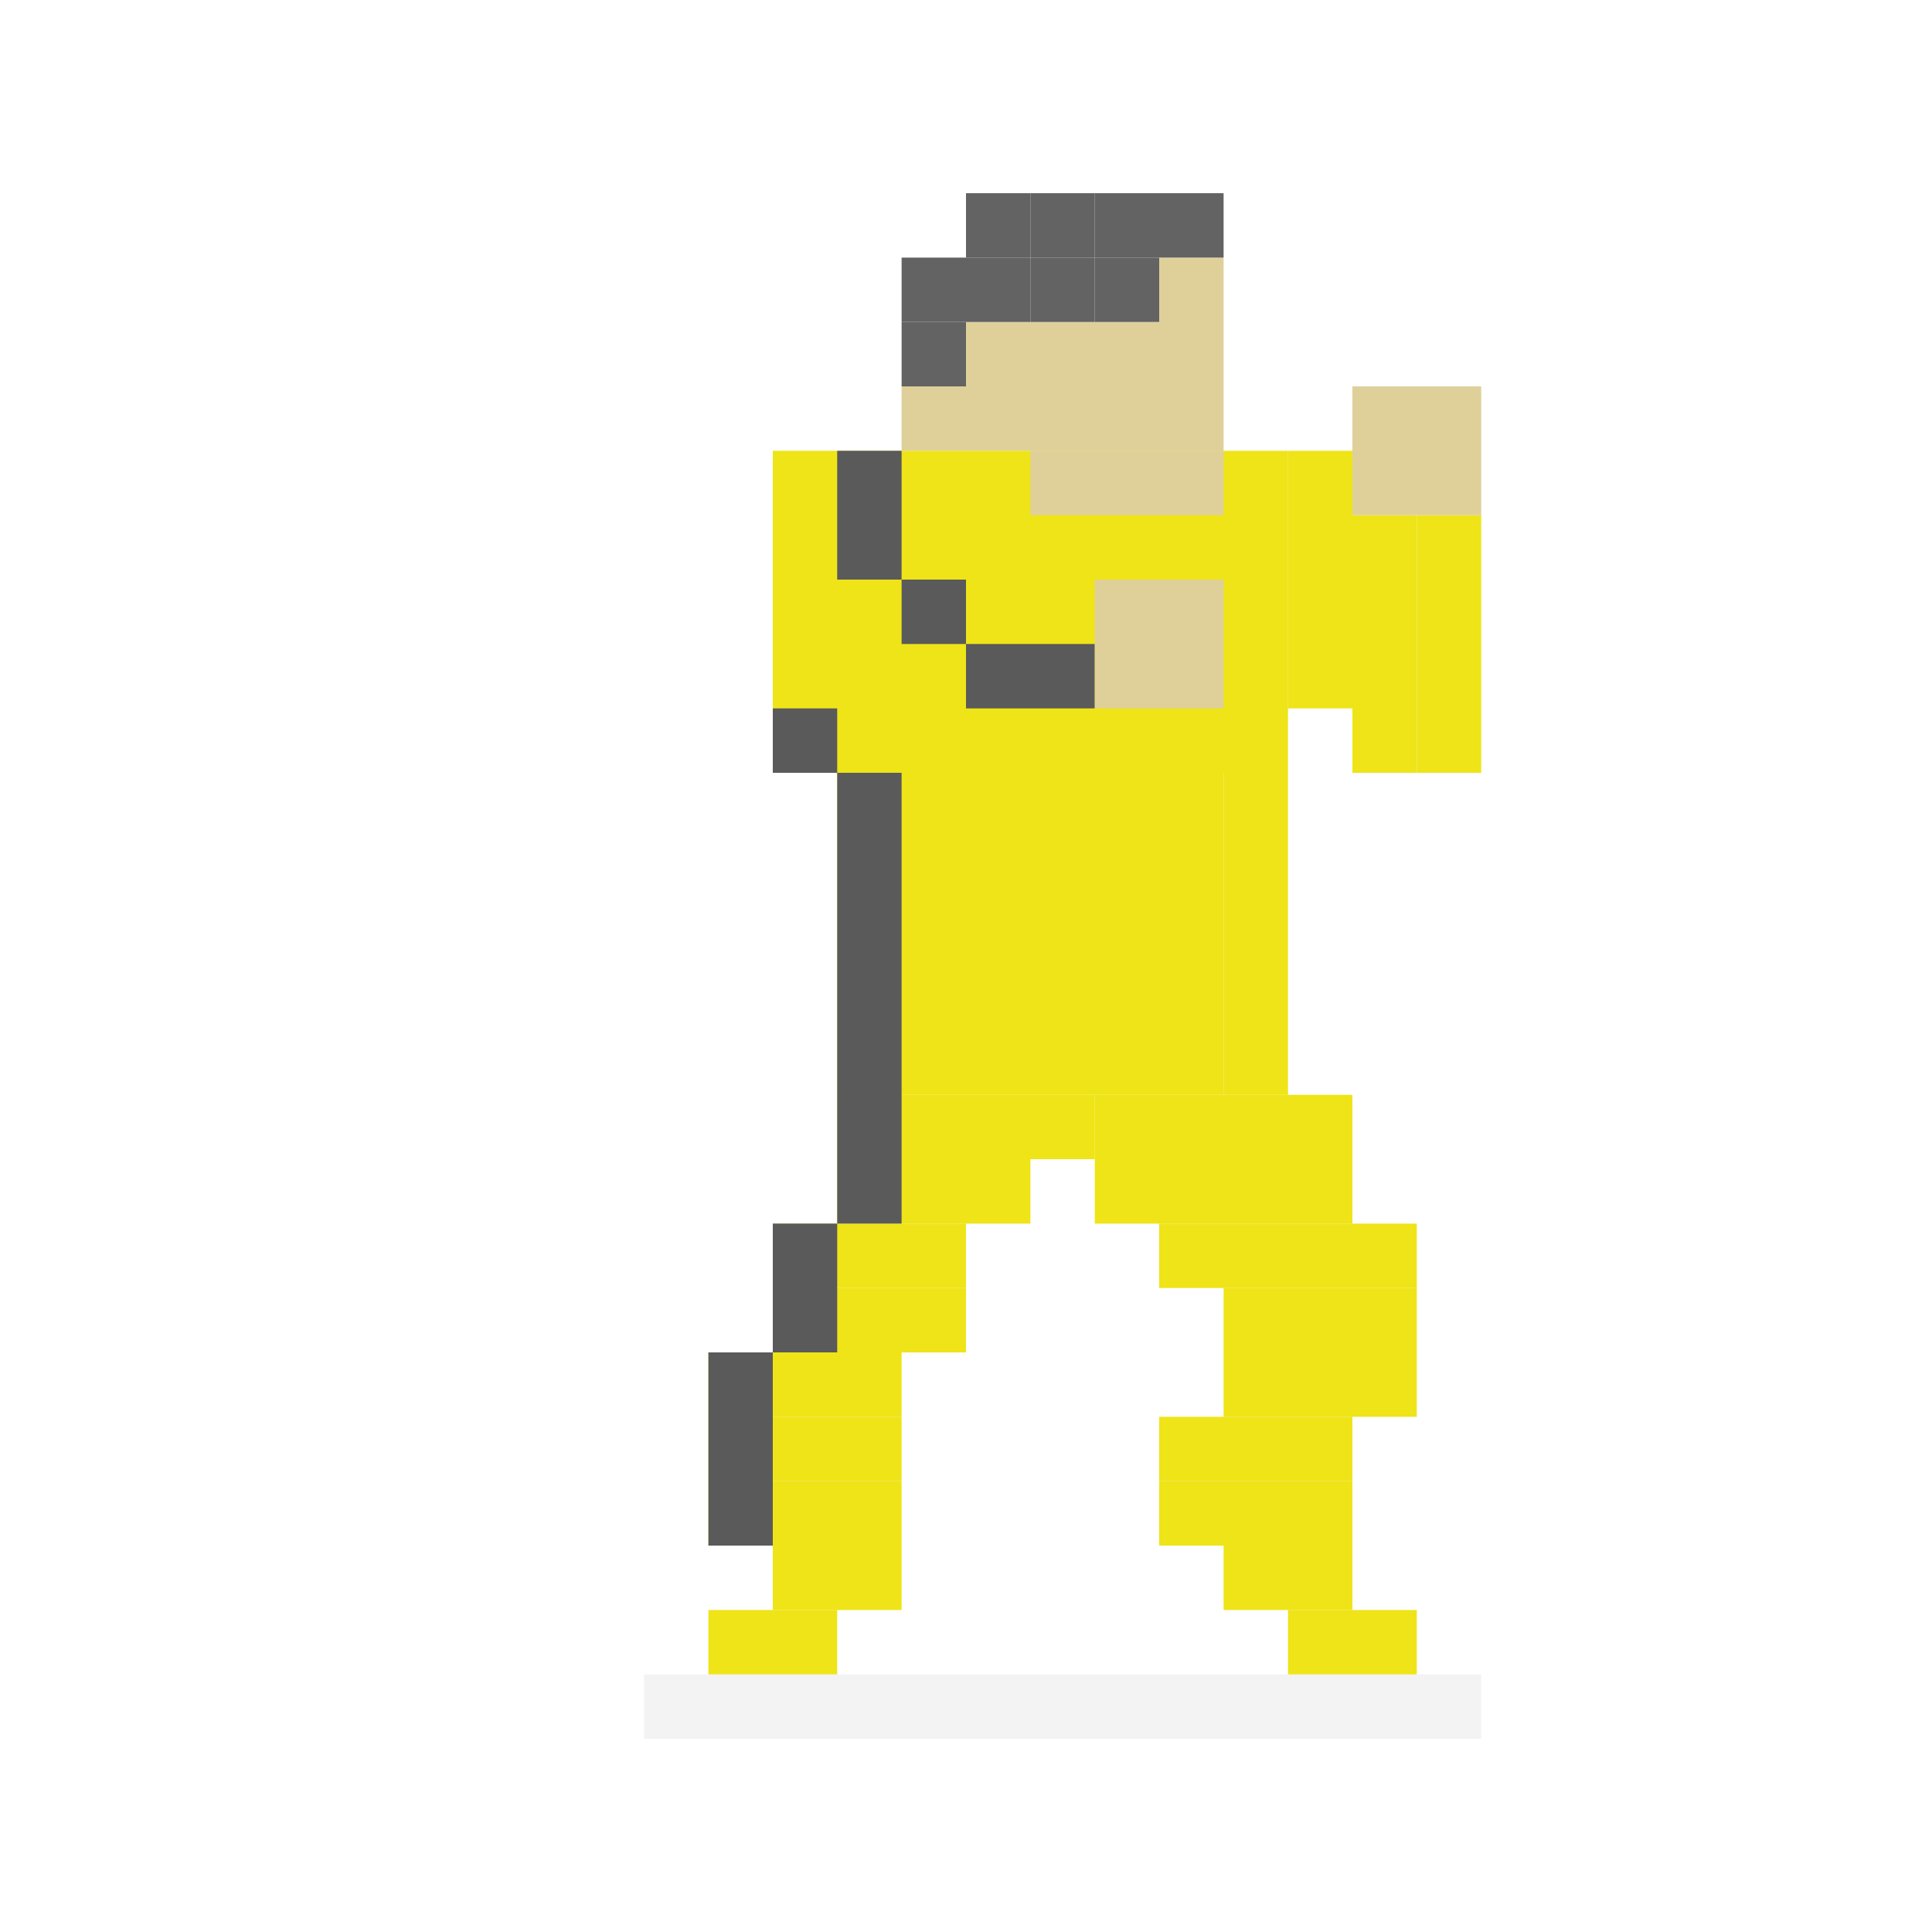
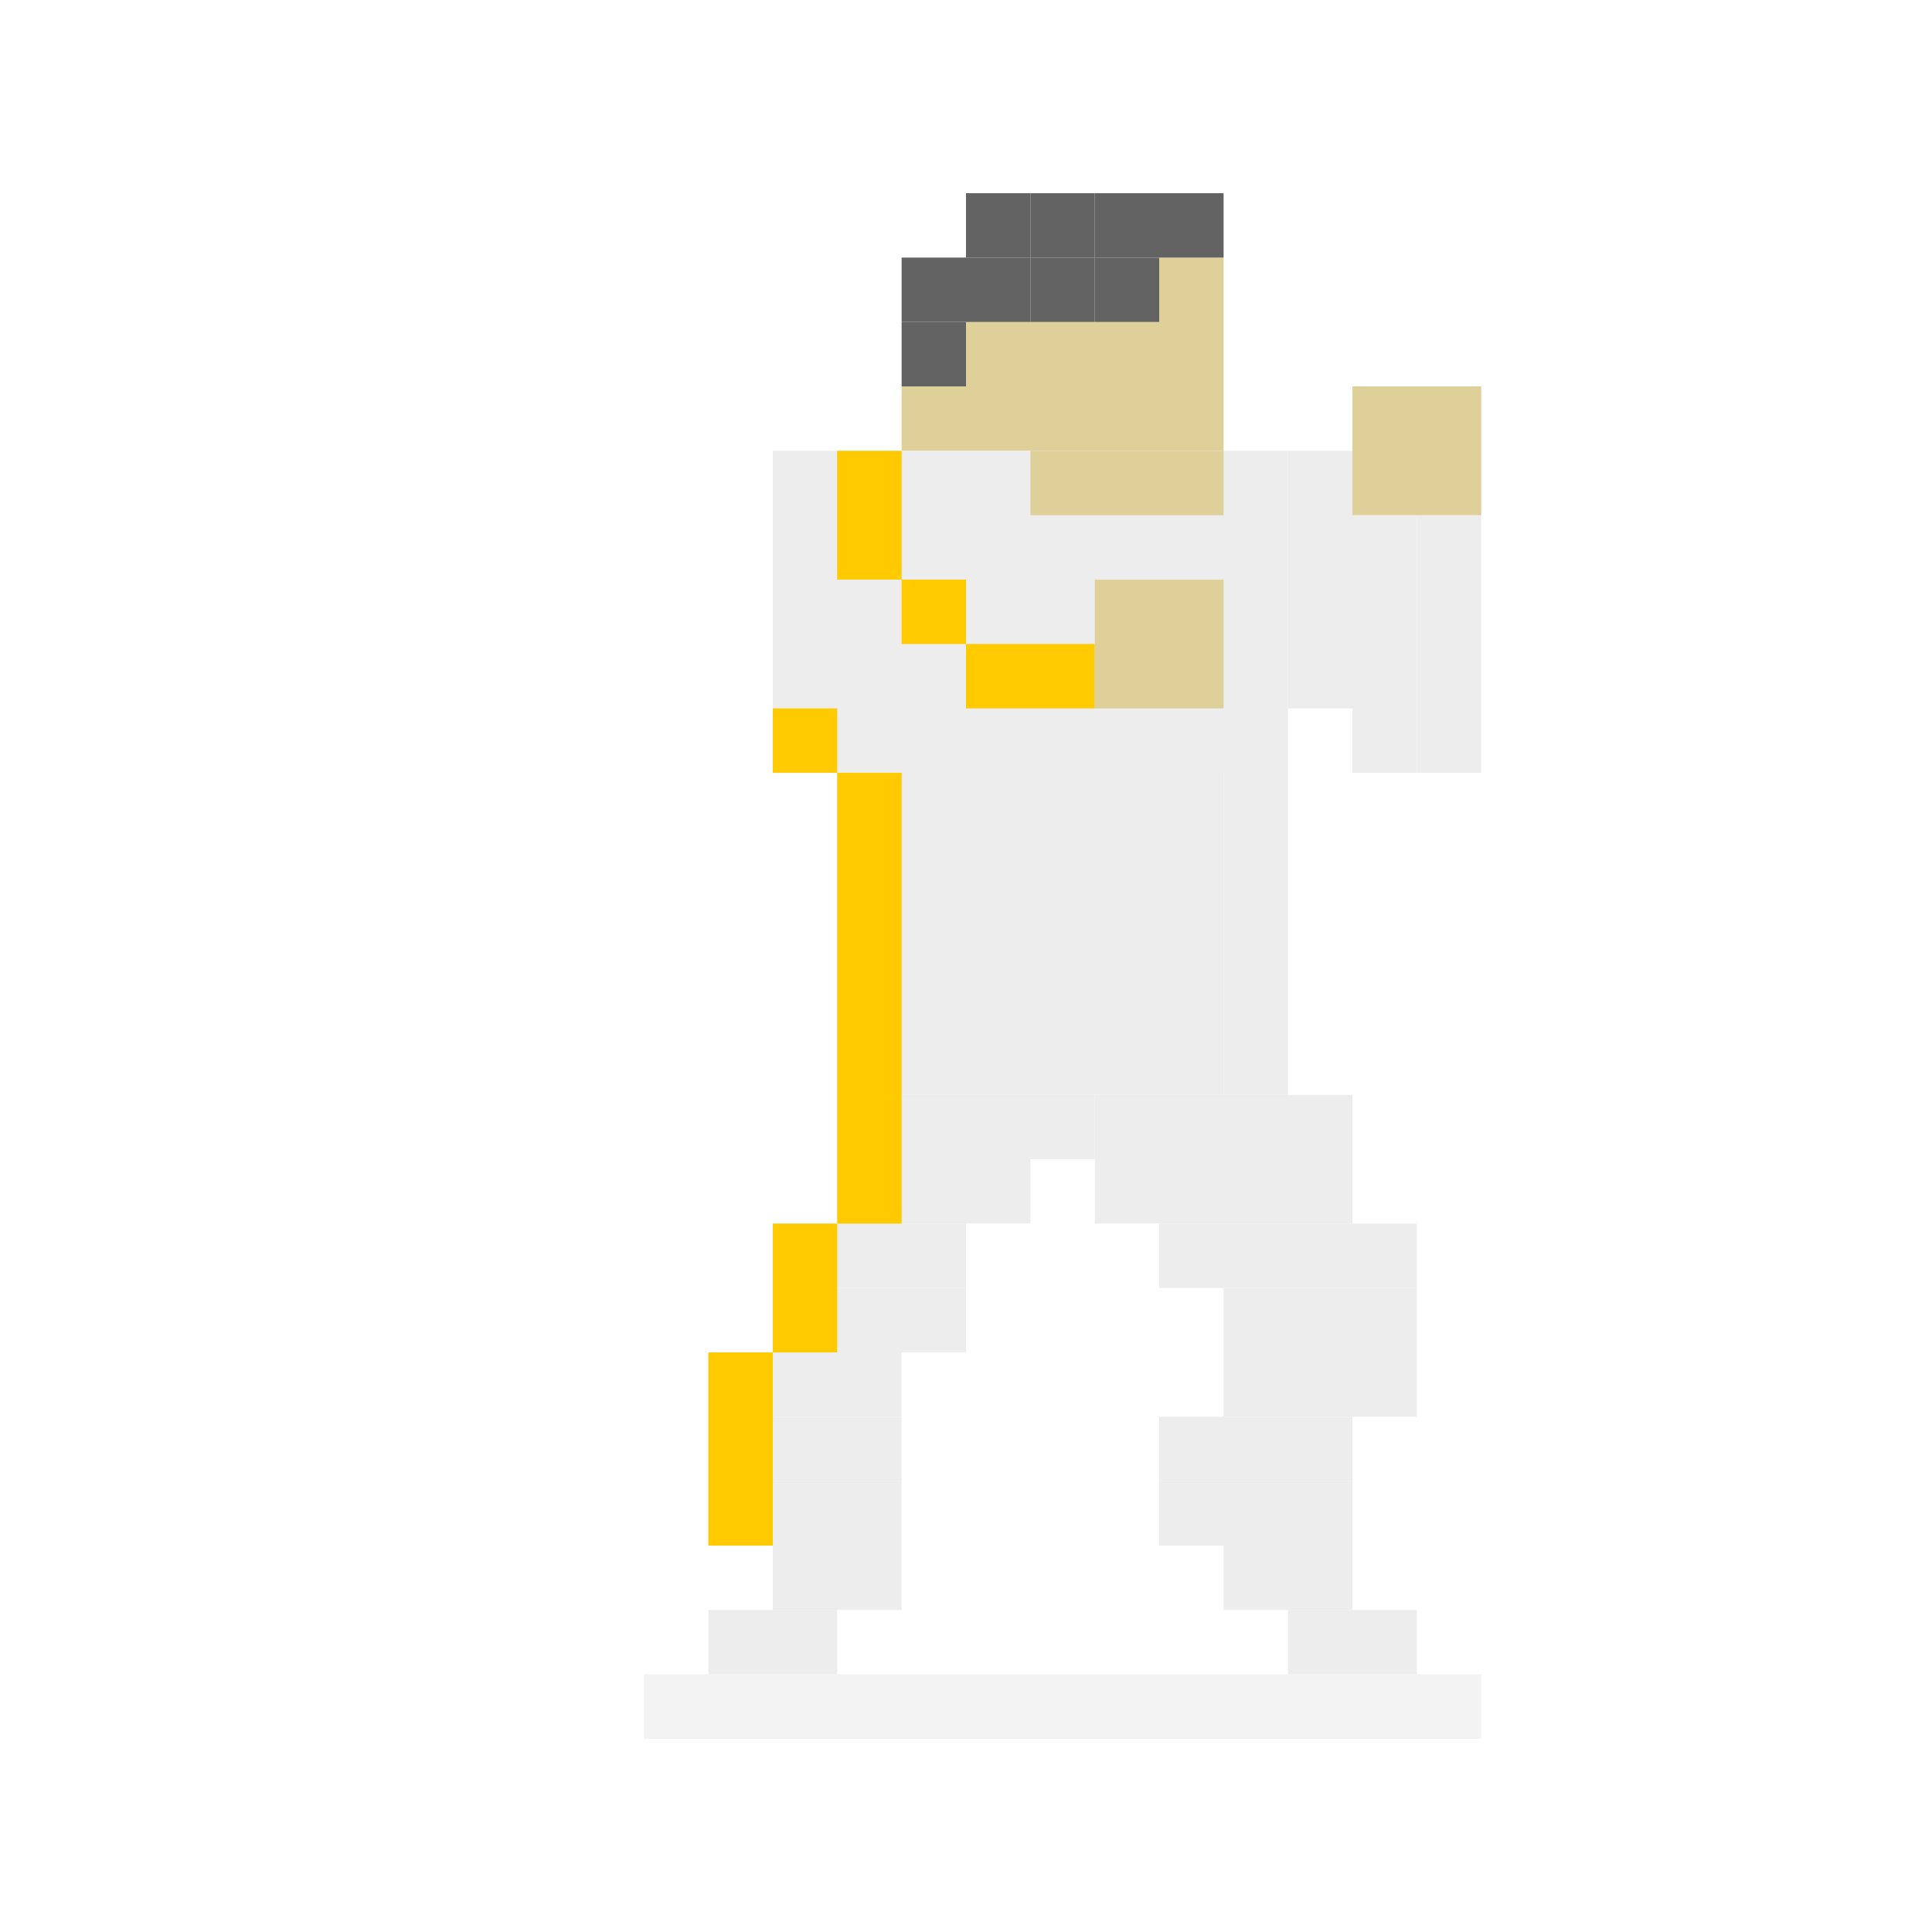
<svg xmlns="http://www.w3.org/2000/svg" width="300" height="300" viewBox="0 0 300 300" fill="none">
  <path d="M180 50H150V60H180V50Z" fill="#DFD09A" />
  <path d="M190 40H180V70H190V40Z" fill="#DFD09A" />
  <path d="M180 60H150V70H180V60Z" fill="#DFD09A" />
  <path d="M150 40H140V50H150V40Z" fill="#636363" />
  <path d="M150 50H140V60H150V50Z" fill="#636363" />
  <path d="M160 40H150V50H160V40Z" fill="#636363" />
  <path d="M170 40H160V50H170V40Z" fill="#636363" />
  <path d="M160 30H150V40H160V30Z" fill="#636363" />
  <path d="M170 30H160V40H170V30Z" fill="#636363" />
  <path d="M180 30H170V40H180V30Z" fill="#636363" />
  <path d="M190 30H180V40H190V30Z" fill="#636363" />
  <path d="M180 40H170V50H180V40Z" fill="#636363" />
  <path d="M150 60H140V70H150V60Z" fill="#DFD09A" />
-   <path d="M200 120H190V170H200V120Z" fill="#EEE418" />
+   <path d="M200 120H190V170H200V120Z" fill="#EDEDED" />
  <path d="M230 260H100V270H230V260Z" fill="black" fill-opacity="0.05" />
-   <path d="M200 70H120V120H200V70Z" fill="#EEE418" />
-   <path d="M190 120H130V170H190V120Z" fill="#EEE418" />
-   <path d="M130 110H120V120H130V110Z" fill="#5A5A5A" />
-   <path d="M210 170H170V190H210V170Z" fill="#EEE418" />
-   <path d="M220 190H180V200H220V190Z" fill="#EEE418" />
-   <path d="M170 170H130V180H170V170Z" fill="#EEE418" />
-   <path d="M160 180H130V190H160V180Z" fill="#EEE418" />
-   <path d="M150 190H120V200H150V190Z" fill="#EEE418" />
-   <path d="M150 200H120V210H150V200Z" fill="#EEE418" />
-   <path d="M140 210H110V220H140V210Z" fill="#EEE418" />
-   <path d="M140 220H110V230H140V220Z" fill="#EEE418" />
-   <path d="M140 230H110V240H140V230Z" fill="#EEE418" />
-   <path d="M220 200H190V210H220V200Z" fill="#EEE418" />
-   <path d="M220 210H190V220H220V210Z" fill="#EEE418" />
-   <path d="M210 220H180V230H210V220Z" fill="#EEE418" />
-   <path d="M210 230H180V240H210V230Z" fill="#EEE418" />
-   <path d="M210 240H190V250H210V240Z" fill="#EEE418" />
-   <path d="M220 250H200V260H220V250Z" fill="#EEE418" />
-   <path d="M140 240H120V250H140V240Z" fill="#EEE418" />
-   <path d="M130 250H110V260H130V250Z" fill="#EEE418" />
+   <path d="M200 70H120V120H200V70Z" fill="#EDEDED" />
+   <path d="M190 120H130V170H190V120Z" fill="#EDEDED" />
+   <path d="M130 110H120V120H130V110Z" fill="#FFCA00" />
+   <path d="M210 170H170V190H210V170Z" fill="#EDEDED" />
+   <path d="M220 190H180V200H220V190Z" fill="#EDEDED" />
+   <path d="M170 170H130V180H170V170Z" fill="#EDEDED" />
+   <path d="M160 180H130V190H160V180Z" fill="#EDEDED" />
+   <path d="M150 190H120V200H150V190Z" fill="#EDEDED" />
+   <path d="M150 200H120V210H150V200Z" fill="#EDEDED" />
+   <path d="M140 210H110V220H140V210Z" fill="#EDEDED" />
+   <path d="M140 220H110V230H140V220Z" fill="#EDEDED" />
+   <path d="M140 230H110V240H140V230Z" fill="#EDEDED" />
+   <path d="M220 200H190V210H220V200Z" fill="#EDEDED" />
+   <path d="M220 210H190V220H220V210Z" fill="#EDEDED" />
+   <path d="M210 220H180V230H210V220Z" fill="#EDEDED" />
+   <path d="M210 230H180V240H210V230Z" fill="#EDEDED" />
+   <path d="M210 240H190V250H210V240Z" fill="#EDEDED" />
+   <path d="M220 250H200V260H220V250Z" fill="#EDEDED" />
+   <path d="M140 240H120V250H140V240Z" fill="#EDEDED" />
+   <path d="M130 250H110V260H130V250Z" fill="#EDEDED" />
  <path d="M190 70H160V80H190V70Z" fill="#DFD09A" />
-   <path d="M140 70H130V90H140V70Z" fill="#5A5A5A" />
-   <path d="M140 100H150V90H140V100Z" fill="#5A5A5A" />
-   <path d="M150 110H170V100H150V110Z" fill="#5A5A5A" />
-   <path d="M140 120H130V190H140V120Z" fill="#5A5A5A" />
-   <path d="M130 190H120V210H130V190Z" fill="#5A5A5A" />
-   <path d="M120 210H110V240H120V210Z" fill="#5A5A5A" />
-   <path d="M210 70H200V90H210V70Z" fill="#EEE418" />
-   <path d="M220 80H210V120H220V80Z" fill="#EEE418" />
-   <path d="M210 90H200V110H210V90Z" fill="#EEE418" />
-   <path d="M230 80H220V120H230V80Z" fill="#EEE418" />
+   <path d="M140 70H130V90H140V70Z" fill="#FFCA00" />
+   <path d="M140 100H150V90H140V100Z" fill="#FFCA00" />
+   <path d="M150 110H170V100H150V110Z" fill="#FFCA00" />
+   <path d="M140 120H130V190H140V120Z" fill="#FFCA00" />
+   <path d="M130 190H120V210H130V190Z" fill="#FFCA00" />
+   <path d="M120 210H110V240H120V210Z" fill="#FFCA00" />
+   <path d="M210 70H200V90H210V70Z" fill="#EDEDED" />
+   <path d="M220 80H210V120H220V80Z" fill="#EDEDED" />
+   <path d="M210 90H200V110H210V90Z" fill="#EDEDED" />
+   <path d="M230 80H220V120H230V80Z" fill="#EDEDED" />
  <path d="M230 60H210V80H230V60Z" fill="#DFD09A" />
  <path d="M190 90H170V110H190V90Z" fill="#DFD09A" />
</svg>
